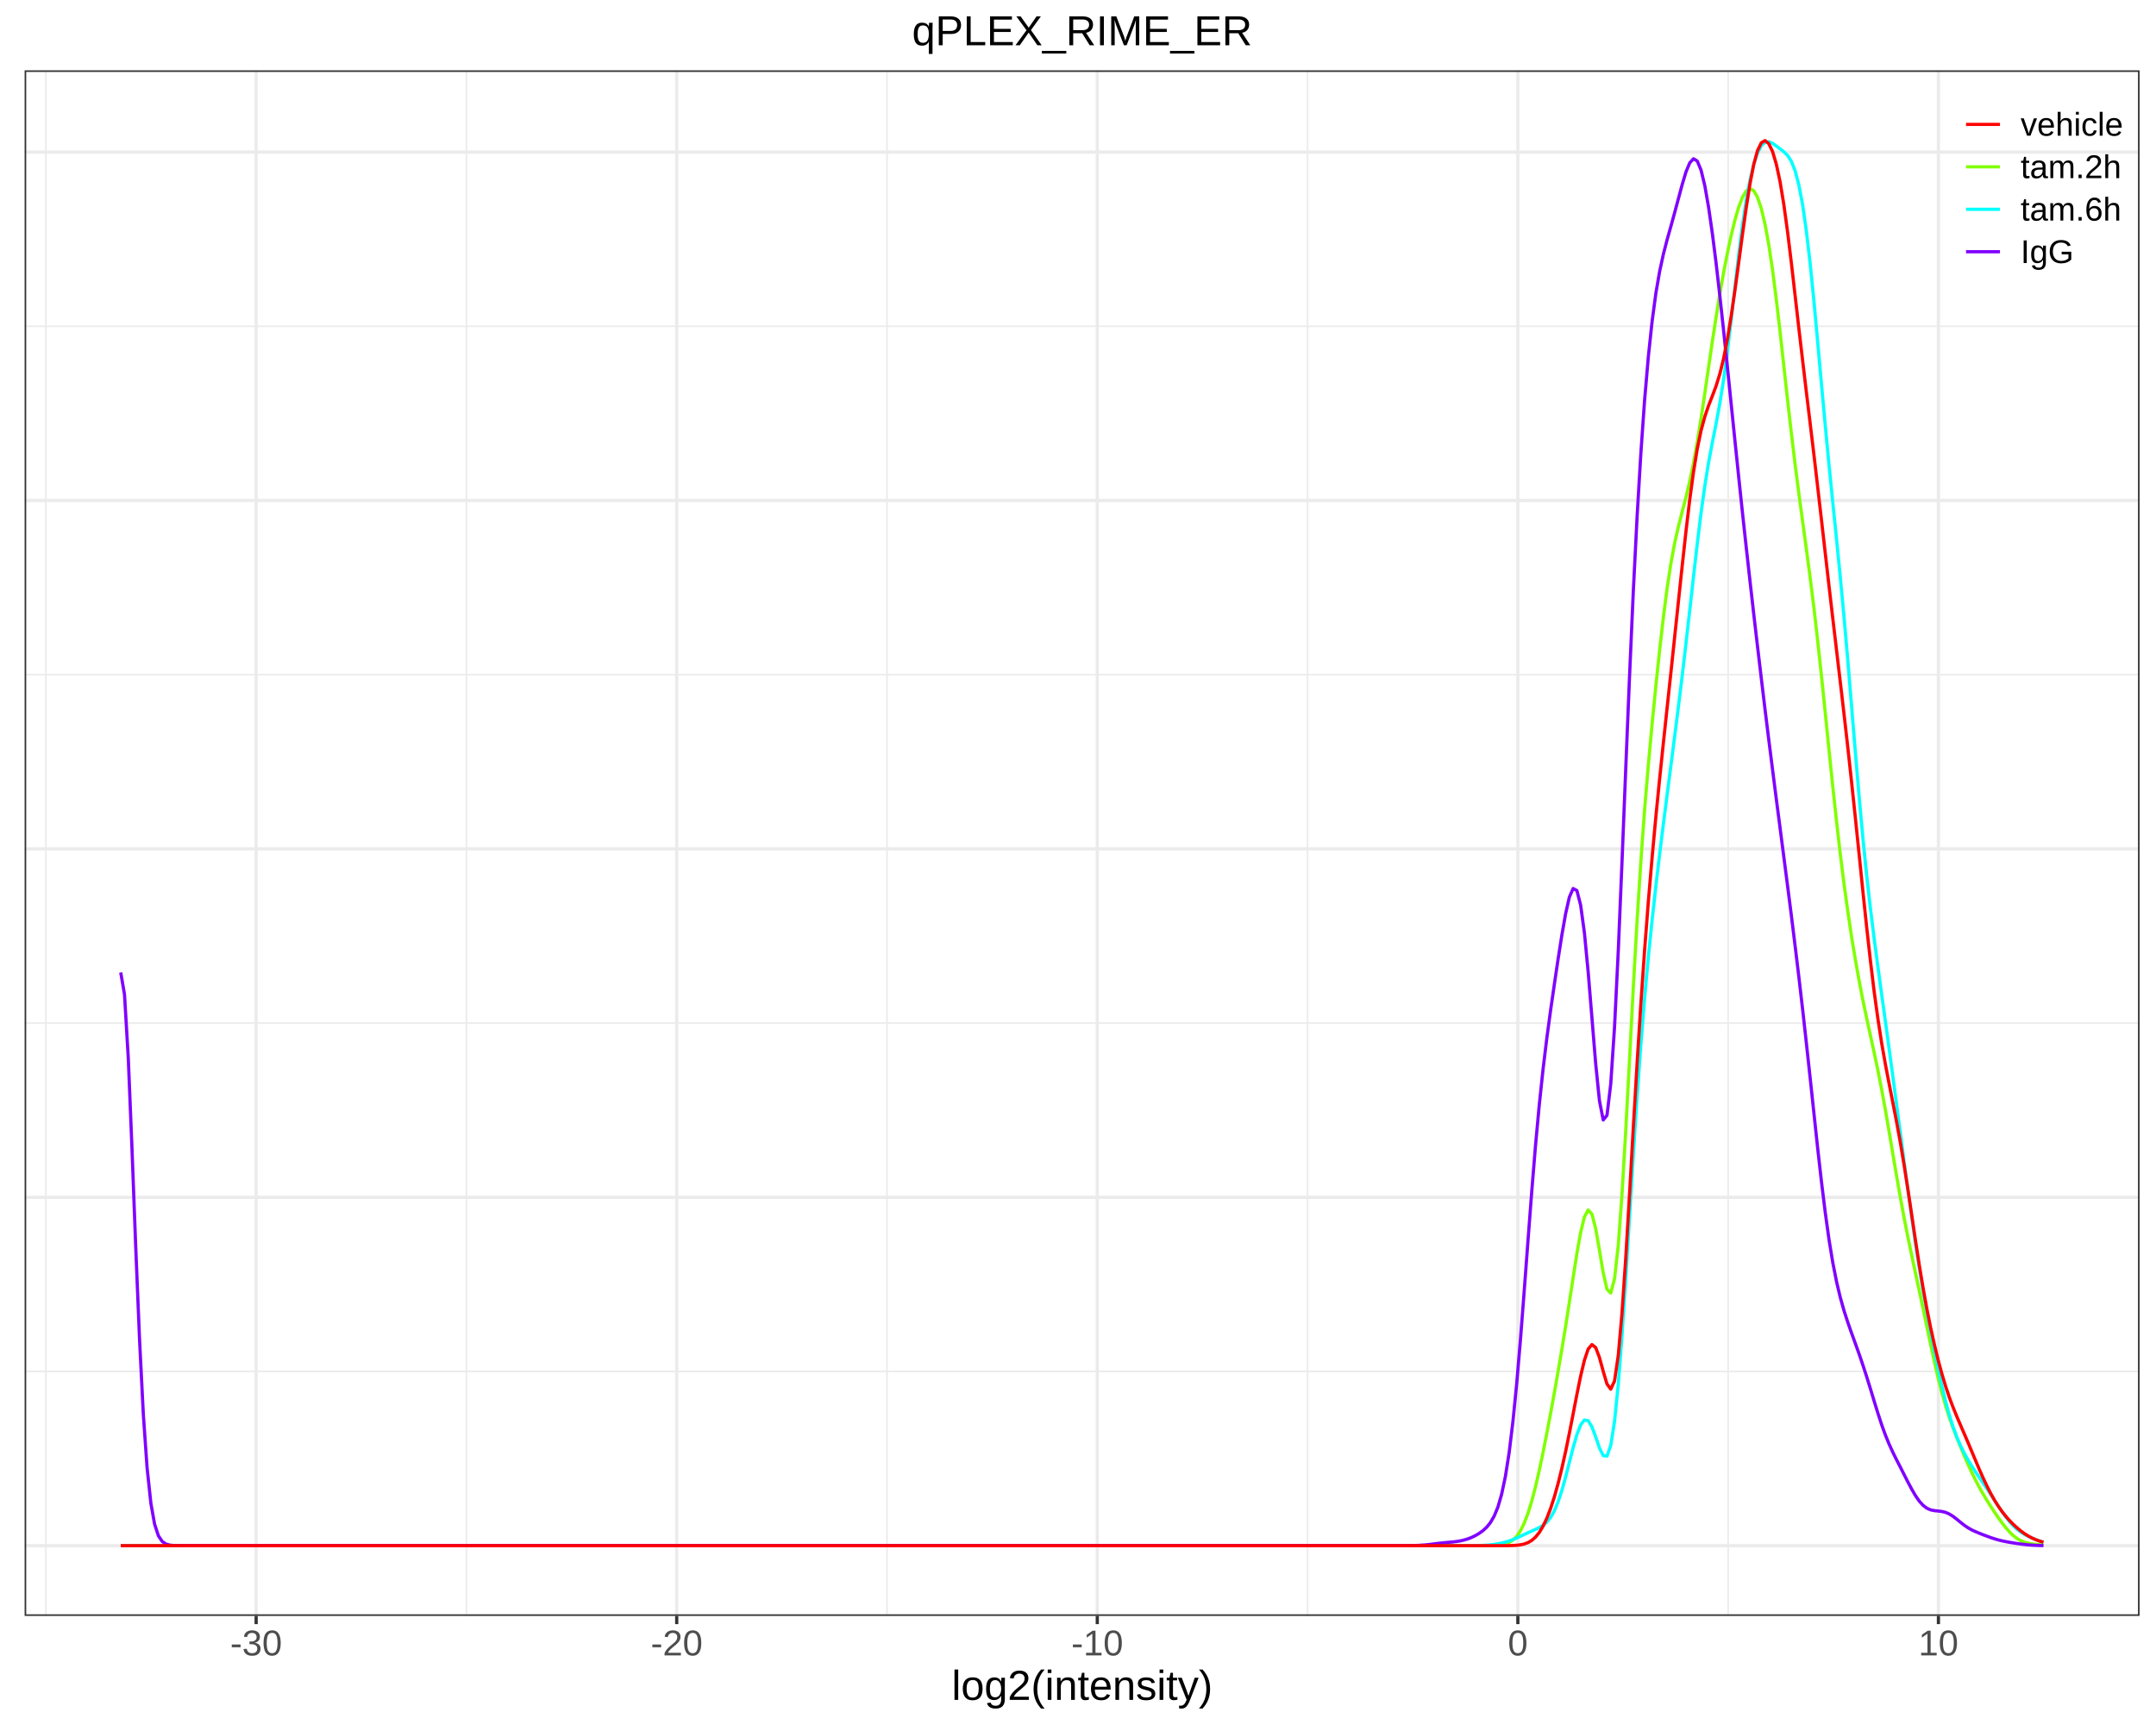
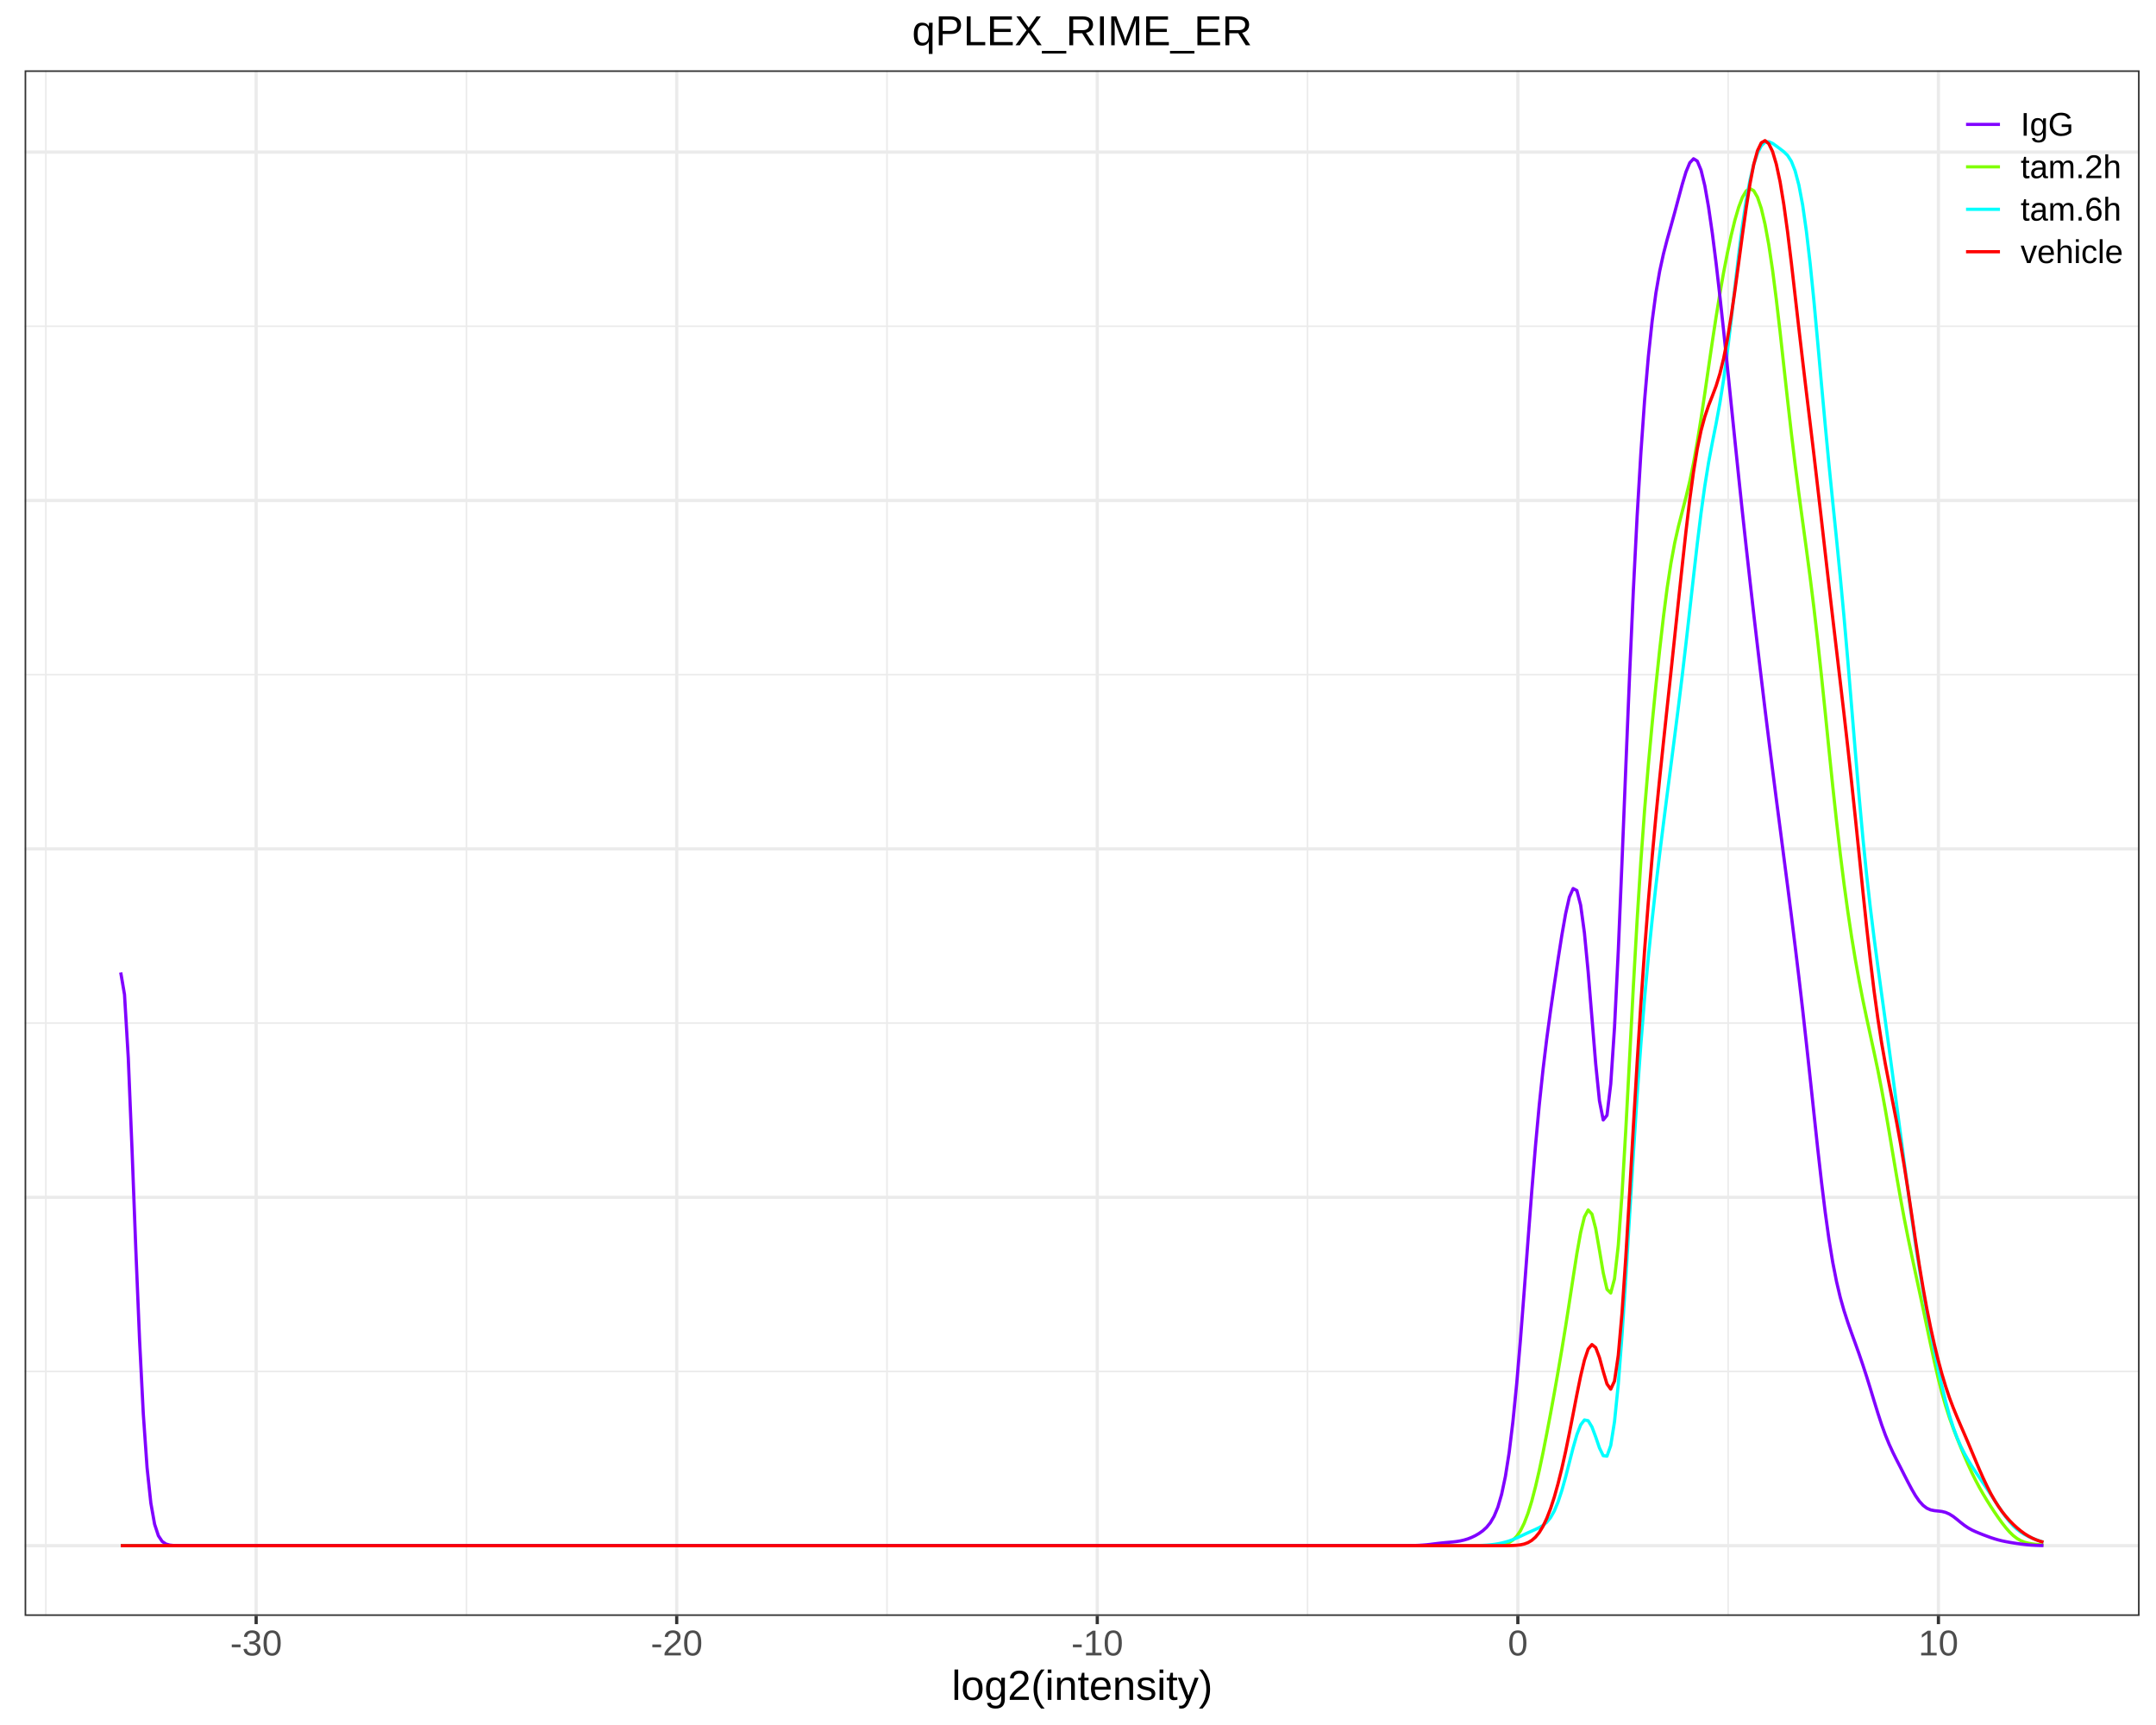
<svg xmlns="http://www.w3.org/2000/svg" viewBox="0 0 720.00 576.00">
  <defs>
    <style type="text/css">
    line, polyline, polygon, path, rect, circle {
      fill: none;
      stroke: #000000;
      stroke-linecap: round;
      stroke-linejoin: round;
      stroke-miterlimit: 10.00;
    }
  </style>
  </defs>
  <rect width="100%" height="100%" style="stroke: none; fill: #FFFFFF;" />
  <rect x="0.00" y="0.00" width="720.00" height="576.00" style="stroke-width: 1.07; stroke: #FFFFFF; fill: #FFFFFF;" />
  <defs>
    <clipPath id="cpOC4yMnw3MTQuNTJ8NTM5LjU4fDIzLjQ5">
      <rect x="8.22" y="23.49" width="706.30" height="516.09" />
    </clipPath>
  </defs>
  <rect x="8.22" y="23.49" width="706.30" height="516.09" style="stroke-width: 1.07; stroke: none; fill: #FFFFFF;" clip-path="url(#cpOC4yMnw3MTQuNTJ8NTM5LjU4fDIzLjQ5)" />
  <polyline points="8.22,457.96 714.52,457.96 " style="stroke-width: 0.53; stroke: #EBEBEB; stroke-linecap: butt;" clip-path="url(#cpOC4yMnw3MTQuNTJ8NTM5LjU4fDIzLjQ5)" />
  <polyline points="8.22,341.62 714.52,341.62 " style="stroke-width: 0.53; stroke: #EBEBEB; stroke-linecap: butt;" clip-path="url(#cpOC4yMnw3MTQuNTJ8NTM5LjU4fDIzLjQ5)" />
  <polyline points="8.22,225.28 714.52,225.28 " style="stroke-width: 0.53; stroke: #EBEBEB; stroke-linecap: butt;" clip-path="url(#cpOC4yMnw3MTQuNTJ8NTM5LjU4fDIzLjQ5)" />
  <polyline points="8.22,108.95 714.52,108.95 " style="stroke-width: 0.53; stroke: #EBEBEB; stroke-linecap: butt;" clip-path="url(#cpOC4yMnw3MTQuNTJ8NTM5LjU4fDIzLjQ5)" />
  <polyline points="15.31,539.58 15.31,23.49 " style="stroke-width: 0.53; stroke: #EBEBEB; stroke-linecap: butt;" clip-path="url(#cpOC4yMnw3MTQuNTJ8NTM5LjU4fDIzLjQ5)" />
  <polyline points="155.76,539.58 155.76,23.49 " style="stroke-width: 0.53; stroke: #EBEBEB; stroke-linecap: butt;" clip-path="url(#cpOC4yMnw3MTQuNTJ8NTM5LjU4fDIzLjQ5)" />
  <polyline points="296.21,539.58 296.21,23.49 " style="stroke-width: 0.53; stroke: #EBEBEB; stroke-linecap: butt;" clip-path="url(#cpOC4yMnw3MTQuNTJ8NTM5LjU4fDIzLjQ5)" />
  <polyline points="436.66,539.58 436.66,23.49 " style="stroke-width: 0.53; stroke: #EBEBEB; stroke-linecap: butt;" clip-path="url(#cpOC4yMnw3MTQuNTJ8NTM5LjU4fDIzLjQ5)" />
  <polyline points="577.11,539.58 577.11,23.49 " style="stroke-width: 0.53; stroke: #EBEBEB; stroke-linecap: butt;" clip-path="url(#cpOC4yMnw3MTQuNTJ8NTM5LjU4fDIzLjQ5)" />
  <polyline points="8.22,516.12 714.52,516.12 " style="stroke-width: 1.07; stroke: #EBEBEB; stroke-linecap: butt;" clip-path="url(#cpOC4yMnw3MTQuNTJ8NTM5LjU4fDIzLjQ5)" />
  <polyline points="8.22,399.79 714.52,399.79 " style="stroke-width: 1.07; stroke: #EBEBEB; stroke-linecap: butt;" clip-path="url(#cpOC4yMnw3MTQuNTJ8NTM5LjU4fDIzLjQ5)" />
  <polyline points="8.22,283.45 714.52,283.45 " style="stroke-width: 1.07; stroke: #EBEBEB; stroke-linecap: butt;" clip-path="url(#cpOC4yMnw3MTQuNTJ8NTM5LjU4fDIzLjQ5)" />
  <polyline points="8.22,167.12 714.52,167.12 " style="stroke-width: 1.07; stroke: #EBEBEB; stroke-linecap: butt;" clip-path="url(#cpOC4yMnw3MTQuNTJ8NTM5LjU4fDIzLjQ5)" />
  <polyline points="8.22,50.78 714.52,50.78 " style="stroke-width: 1.07; stroke: #EBEBEB; stroke-linecap: butt;" clip-path="url(#cpOC4yMnw3MTQuNTJ8NTM5LjU4fDIzLjQ5)" />
  <polyline points="85.54,539.58 85.54,23.49 " style="stroke-width: 1.07; stroke: #EBEBEB; stroke-linecap: butt;" clip-path="url(#cpOC4yMnw3MTQuNTJ8NTM5LjU4fDIzLjQ5)" />
  <polyline points="225.99,539.58 225.99,23.49 " style="stroke-width: 1.07; stroke: #EBEBEB; stroke-linecap: butt;" clip-path="url(#cpOC4yMnw3MTQuNTJ8NTM5LjU4fDIzLjQ5)" />
  <polyline points="366.44,539.58 366.44,23.49 " style="stroke-width: 1.07; stroke: #EBEBEB; stroke-linecap: butt;" clip-path="url(#cpOC4yMnw3MTQuNTJ8NTM5LjU4fDIzLjQ5)" />
  <polyline points="506.89,539.58 506.89,23.49 " style="stroke-width: 1.07; stroke: #EBEBEB; stroke-linecap: butt;" clip-path="url(#cpOC4yMnw3MTQuNTJ8NTM5LjU4fDIzLjQ5)" />
  <polyline points="647.34,539.58 647.34,23.49 " style="stroke-width: 1.07; stroke: #EBEBEB; stroke-linecap: butt;" clip-path="url(#cpOC4yMnw3MTQuNTJ8NTM5LjU4fDIzLjQ5)" />
  <polyline points="40.32,516.12 41.58,516.12 42.84,516.12 44.09,516.12 45.35,516.12 46.61,516.12 47.86,516.12 49.12,516.12 50.38,516.12 51.63,516.12 52.89,516.12 54.15,516.12 55.40,516.12 56.66,516.12 57.92,516.12 59.17,516.12 60.43,516.12 61.68,516.12 62.94,516.12 64.20,516.12 65.45,516.12 66.71,516.12 67.97,516.12 69.22,516.12 70.48,516.12 71.74,516.12 72.99,516.12 74.25,516.12 75.51,516.12 76.76,516.12 78.02,516.12 79.28,516.12 80.53,516.12 81.79,516.12 83.05,516.12 84.30,516.12 85.56,516.12 86.82,516.12 88.07,516.12 89.33,516.12 90.59,516.12 91.84,516.12 93.10,516.12 94.36,516.12 95.61,516.12 96.87,516.12 98.12,516.12 99.38,516.12 100.64,516.12 101.89,516.12 103.15,516.12 104.41,516.12 105.66,516.12 106.92,516.12 108.18,516.12 109.43,516.12 110.69,516.12 111.95,516.12 113.20,516.12 114.46,516.12 115.72,516.12 116.97,516.12 118.23,516.12 119.49,516.12 120.74,516.12 122.00,516.12 123.26,516.12 124.51,516.12 125.77,516.12 127.03,516.12 128.28,516.12 129.54,516.12 130.79,516.12 132.05,516.12 133.31,516.12 134.56,516.12 135.82,516.12 137.08,516.12 138.33,516.12 139.59,516.12 140.85,516.12 142.10,516.12 143.36,516.12 144.62,516.12 145.87,516.12 147.13,516.12 148.39,516.12 149.64,516.12 150.90,516.12 152.16,516.12 153.41,516.12 154.67,516.12 155.93,516.12 157.18,516.12 158.44,516.12 159.70,516.12 160.95,516.12 162.21,516.12 163.46,516.12 164.72,516.12 165.98,516.12 167.23,516.12 168.49,516.12 169.75,516.12 171.00,516.12 172.26,516.12 173.52,516.12 174.77,516.12 176.03,516.12 177.29,516.12 178.54,516.12 179.80,516.12 181.06,516.12 182.31,516.12 183.57,516.12 184.83,516.12 186.08,516.12 187.34,516.12 188.60,516.12 189.85,516.12 191.11,516.12 192.37,516.12 193.62,516.12 194.88,516.12 196.13,516.12 197.39,516.12 198.65,516.12 199.90,516.12 201.16,516.12 202.42,516.12 203.67,516.12 204.93,516.12 206.19,516.12 207.44,516.12 208.70,516.12 209.96,516.12 211.21,516.12 212.47,516.12 213.73,516.12 214.98,516.12 216.24,516.12 217.50,516.12 218.75,516.12 220.01,516.12 221.27,516.12 222.52,516.12 223.78,516.12 225.04,516.12 226.29,516.12 227.55,516.12 228.80,516.12 230.06,516.12 231.32,516.12 232.57,516.12 233.83,516.12 235.09,516.12 236.34,516.12 237.60,516.12 238.86,516.12 240.11,516.12 241.37,516.12 242.63,516.12 243.88,516.12 245.14,516.12 246.40,516.12 247.65,516.12 248.91,516.12 250.17,516.12 251.42,516.12 252.68,516.12 253.94,516.12 255.19,516.12 256.45,516.12 257.71,516.12 258.96,516.12 260.22,516.12 261.47,516.12 262.73,516.12 263.99,516.12 265.24,516.12 266.50,516.12 267.76,516.12 269.01,516.12 270.27,516.12 271.53,516.12 272.78,516.12 274.04,516.12 275.30,516.12 276.55,516.12 277.81,516.12 279.07,516.12 280.32,516.12 281.58,516.12 282.84,516.12 284.09,516.12 285.35,516.12 286.61,516.12 287.86,516.12 289.12,516.12 290.38,516.12 291.63,516.12 292.89,516.12 294.14,516.12 295.40,516.12 296.66,516.12 297.91,516.12 299.17,516.12 300.43,516.12 301.68,516.12 302.94,516.12 304.20,516.12 305.45,516.12 306.71,516.12 307.97,516.12 309.22,516.12 310.48,516.12 311.74,516.12 312.99,516.12 314.25,516.12 315.51,516.12 316.76,516.12 318.02,516.12 319.28,516.12 320.53,516.12 321.79,516.12 323.05,516.12 324.30,516.12 325.56,516.12 326.82,516.12 328.07,516.12 329.33,516.12 330.58,516.12 331.84,516.12 333.10,516.12 334.35,516.12 335.61,516.12 336.87,516.12 338.12,516.12 339.38,516.12 340.64,516.12 341.89,516.12 343.15,516.12 344.41,516.12 345.66,516.12 346.92,516.12 348.18,516.12 349.43,516.12 350.69,516.12 351.95,516.12 353.20,516.12 354.46,516.12 355.72,516.12 356.97,516.12 358.23,516.12 359.49,516.12 360.74,516.12 362.00,516.12 363.25,516.12 364.51,516.12 365.77,516.12 367.02,516.12 368.28,516.12 369.54,516.12 370.79,516.12 372.05,516.12 373.31,516.12 374.56,516.12 375.82,516.12 377.08,516.12 378.33,516.12 379.59,516.12 380.85,516.12 382.10,516.12 383.36,516.12 384.62,516.12 385.87,516.12 387.13,516.12 388.39,516.12 389.64,516.12 390.90,516.12 392.16,516.12 393.41,516.12 394.67,516.12 395.92,516.12 397.18,516.12 398.44,516.12 399.69,516.12 400.95,516.12 402.21,516.12 403.46,516.12 404.72,516.12 405.98,516.12 407.23,516.12 408.49,516.12 409.75,516.12 411.00,516.12 412.26,516.12 413.52,516.12 414.77,516.12 416.03,516.12 417.29,516.12 418.54,516.12 419.80,516.12 421.06,516.12 422.31,516.12 423.57,516.12 424.83,516.12 426.08,516.12 427.34,516.12 428.59,516.12 429.85,516.12 431.11,516.12 432.36,516.12 433.62,516.12 434.88,516.12 436.13,516.12 437.39,516.12 438.65,516.12 439.90,516.12 441.16,516.12 442.42,516.12 443.67,516.12 444.93,516.12 446.19,516.12 447.44,516.12 448.70,516.12 449.96,516.12 451.21,516.12 452.47,516.12 453.73,516.12 454.98,516.12 456.24,516.12 457.50,516.12 458.75,516.12 460.01,516.12 461.26,516.12 462.52,516.12 463.78,516.12 465.03,516.12 466.29,516.12 467.55,516.12 468.80,516.12 470.06,516.12 471.32,516.12 472.57,516.12 473.83,516.12 475.09,516.12 476.34,516.12 477.60,516.12 478.86,516.12 480.11,516.12 481.37,516.12 482.63,516.12 483.88,516.12 485.14,516.12 486.40,516.12 487.65,516.12 488.91,516.12 490.17,516.12 491.42,516.12 492.68,516.12 493.93,516.12 495.19,516.12 496.45,516.11 497.70,516.10 498.96,516.06 500.22,515.98 501.47,515.83 502.73,515.54 503.99,515.05 505.24,514.24 506.50,512.99 507.76,511.15 509.01,508.61 510.27,505.32 511.53,501.25 512.78,496.44 514.04,491.00 515.30,485.03 516.55,478.66 517.81,472.00 519.07,465.11 520.32,457.99 521.58,450.61 522.84,442.90 524.09,434.85 525.35,426.62 526.60,418.60 527.86,411.53 529.12,406.34 530.37,404.03 531.63,405.40 532.89,410.27 534.14,417.45 535.40,425.00 536.66,430.53 537.91,431.75 539.17,427.03 540.43,415.81 541.68,398.67 542.94,377.19 544.20,353.48 545.45,329.67 546.71,307.41 547.97,287.61 549.22,270.37 550.48,255.26 551.74,241.61 552.99,228.92 554.25,216.98 555.51,205.97 556.76,196.25 558.02,188.03 559.27,181.28 560.53,175.71 561.79,170.81 563.04,165.98 564.30,160.69 565.56,154.60 566.81,147.58 568.07,139.73 569.33,131.31 570.58,122.64 571.84,114.04 573.10,105.79 574.35,98.07 575.61,90.96 576.87,84.48 578.12,78.64 579.38,73.48 580.64,69.17 581.89,65.86 583.15,63.74 584.41,62.98 585.66,63.67 586.92,65.86 588.18,69.58 589.43,74.87 590.69,81.74 591.95,90.17 593.20,99.97 594.46,110.81 595.71,122.20 596.97,133.63 598.23,144.68 599.48,155.09 600.74,164.86 602.00,174.18 603.25,183.38 604.51,192.90 605.77,203.05 607.02,213.99 608.28,225.69 609.54,237.91 610.79,250.33 612.05,262.54 613.31,274.22 614.56,285.13 615.82,295.18 617.08,304.36 618.33,312.74 619.59,320.40 620.85,327.42 622.10,333.89 623.36,339.92 624.62,345.70 625.87,351.45 627.13,357.41 628.38,363.81 629.64,370.71 630.90,378.00 632.15,385.49 633.41,392.93 634.67,400.09 635.92,406.86 637.18,413.23 638.44,419.28 639.69,425.16 640.95,431.01 642.21,436.92 643.46,442.90 644.72,448.87 645.98,454.66 647.23,460.09 648.49,465.04 649.75,469.43 651.00,473.34 652.26,476.85 653.52,480.12 654.77,483.24 656.03,486.25 657.29,489.12 658.54,491.84 659.80,494.38 661.05,496.74 662.31,498.95 663.57,501.04 664.82,503.03 666.08,504.94 667.34,506.78 668.59,508.52 669.85,510.13 671.11,511.57 672.36,512.78 673.62,513.74 674.88,514.46 676.13,514.96 677.39,515.29 678.65,515.52 679.90,515.68 681.16,515.80 682.42,515.90 " style="stroke-width: 1.07; stroke: #80FF00; stroke-linecap: butt;" clip-path="url(#cpOC4yMnw3MTQuNTJ8NTM5LjU4fDIzLjQ5)" />
  <polyline points="40.32,516.12 41.58,516.12 42.84,516.12 44.09,516.12 45.35,516.12 46.61,516.12 47.86,516.12 49.12,516.12 50.38,516.12 51.63,516.12 52.89,516.12 54.15,516.12 55.40,516.12 56.66,516.12 57.92,516.12 59.17,516.12 60.43,516.12 61.68,516.12 62.94,516.12 64.20,516.12 65.45,516.12 66.71,516.12 67.97,516.12 69.22,516.12 70.48,516.12 71.74,516.12 72.99,516.12 74.25,516.12 75.51,516.12 76.76,516.12 78.02,516.12 79.28,516.12 80.53,516.12 81.79,516.12 83.05,516.12 84.30,516.12 85.56,516.12 86.82,516.12 88.07,516.12 89.33,516.12 90.59,516.12 91.84,516.12 93.10,516.12 94.36,516.12 95.61,516.12 96.87,516.12 98.12,516.12 99.38,516.12 100.64,516.12 101.89,516.12 103.15,516.12 104.41,516.12 105.66,516.12 106.92,516.12 108.18,516.12 109.43,516.12 110.69,516.12 111.95,516.12 113.20,516.12 114.46,516.12 115.72,516.12 116.97,516.12 118.23,516.12 119.49,516.12 120.74,516.12 122.00,516.12 123.26,516.12 124.51,516.12 125.77,516.12 127.03,516.12 128.28,516.12 129.54,516.12 130.79,516.12 132.05,516.12 133.31,516.12 134.56,516.12 135.82,516.12 137.08,516.12 138.33,516.12 139.59,516.12 140.85,516.12 142.10,516.12 143.36,516.12 144.62,516.12 145.87,516.12 147.13,516.12 148.39,516.12 149.64,516.12 150.90,516.12 152.16,516.12 153.41,516.12 154.67,516.12 155.93,516.12 157.18,516.12 158.44,516.12 159.70,516.12 160.95,516.12 162.21,516.12 163.46,516.12 164.72,516.12 165.98,516.12 167.23,516.12 168.49,516.12 169.75,516.12 171.00,516.12 172.26,516.12 173.52,516.12 174.77,516.12 176.03,516.12 177.29,516.12 178.54,516.12 179.80,516.12 181.06,516.12 182.31,516.12 183.57,516.12 184.83,516.12 186.08,516.12 187.34,516.12 188.60,516.12 189.85,516.12 191.11,516.12 192.37,516.12 193.62,516.12 194.88,516.12 196.13,516.12 197.39,516.12 198.65,516.12 199.90,516.12 201.16,516.12 202.42,516.12 203.67,516.12 204.93,516.12 206.19,516.12 207.44,516.12 208.70,516.12 209.96,516.12 211.21,516.12 212.47,516.12 213.73,516.12 214.98,516.12 216.24,516.12 217.50,516.12 218.75,516.12 220.01,516.12 221.27,516.12 222.52,516.12 223.78,516.12 225.04,516.12 226.29,516.12 227.55,516.12 228.80,516.12 230.06,516.12 231.32,516.12 232.57,516.12 233.83,516.12 235.09,516.12 236.34,516.12 237.60,516.12 238.86,516.12 240.11,516.12 241.37,516.12 242.63,516.12 243.88,516.12 245.14,516.12 246.40,516.12 247.65,516.12 248.91,516.12 250.17,516.12 251.42,516.12 252.68,516.12 253.94,516.12 255.19,516.12 256.45,516.12 257.71,516.12 258.96,516.12 260.22,516.12 261.47,516.12 262.73,516.12 263.99,516.12 265.24,516.12 266.50,516.12 267.76,516.12 269.01,516.12 270.27,516.12 271.53,516.12 272.78,516.12 274.04,516.12 275.30,516.12 276.55,516.12 277.81,516.12 279.07,516.12 280.32,516.12 281.58,516.12 282.84,516.12 284.09,516.12 285.35,516.12 286.61,516.12 287.86,516.12 289.12,516.12 290.38,516.12 291.63,516.12 292.89,516.12 294.14,516.12 295.40,516.12 296.66,516.12 297.91,516.12 299.17,516.12 300.43,516.12 301.68,516.12 302.94,516.12 304.20,516.12 305.45,516.12 306.71,516.12 307.97,516.12 309.22,516.12 310.48,516.12 311.74,516.12 312.99,516.12 314.25,516.12 315.51,516.12 316.76,516.12 318.02,516.12 319.28,516.12 320.53,516.12 321.79,516.12 323.05,516.12 324.30,516.12 325.56,516.12 326.82,516.12 328.07,516.12 329.33,516.12 330.58,516.12 331.84,516.12 333.10,516.12 334.35,516.12 335.61,516.12 336.87,516.12 338.12,516.12 339.38,516.12 340.64,516.12 341.89,516.12 343.15,516.12 344.41,516.12 345.66,516.12 346.92,516.12 348.18,516.12 349.43,516.12 350.69,516.12 351.95,516.12 353.20,516.12 354.46,516.12 355.72,516.12 356.97,516.12 358.23,516.12 359.49,516.12 360.74,516.12 362.00,516.12 363.25,516.12 364.51,516.12 365.77,516.12 367.02,516.12 368.28,516.12 369.54,516.12 370.79,516.12 372.05,516.12 373.31,516.12 374.56,516.12 375.82,516.12 377.08,516.12 378.33,516.12 379.59,516.12 380.85,516.12 382.10,516.12 383.36,516.12 384.62,516.12 385.87,516.12 387.13,516.12 388.39,516.12 389.64,516.12 390.90,516.12 392.16,516.12 393.41,516.12 394.67,516.12 395.92,516.12 397.18,516.12 398.44,516.12 399.69,516.12 400.95,516.12 402.21,516.12 403.46,516.12 404.72,516.12 405.98,516.12 407.23,516.12 408.49,516.12 409.75,516.12 411.00,516.12 412.26,516.12 413.52,516.12 414.77,516.12 416.03,516.12 417.29,516.12 418.54,516.12 419.80,516.12 421.06,516.12 422.31,516.12 423.57,516.12 424.83,516.12 426.08,516.12 427.34,516.12 428.59,516.12 429.85,516.12 431.11,516.12 432.36,516.12 433.62,516.12 434.88,516.12 436.13,516.12 437.39,516.12 438.65,516.12 439.90,516.12 441.16,516.12 442.42,516.12 443.67,516.12 444.93,516.12 446.19,516.12 447.44,516.12 448.70,516.12 449.96,516.12 451.21,516.12 452.47,516.12 453.73,516.12 454.98,516.12 456.24,516.12 457.50,516.12 458.75,516.12 460.01,516.12 461.26,516.12 462.52,516.12 463.78,516.12 465.03,516.12 466.29,516.12 467.55,516.12 468.80,516.12 470.06,516.12 471.32,516.12 472.57,516.12 473.83,516.12 475.09,516.12 476.34,516.12 477.60,516.12 478.86,516.12 480.11,516.12 481.37,516.12 482.63,516.12 483.88,516.12 485.14,516.12 486.40,516.12 487.65,516.12 488.91,516.12 490.17,516.12 491.42,516.11 492.68,516.10 493.93,516.07 495.19,516.02 496.45,515.95 497.70,515.84 498.96,515.69 500.22,515.49 501.47,515.24 502.73,514.92 503.99,514.54 505.24,514.08 506.50,513.55 507.76,512.98 509.01,512.39 510.27,511.80 511.53,511.24 512.78,510.68 514.04,510.08 515.30,509.33 516.55,508.27 517.81,506.74 519.07,504.53 520.32,501.51 521.58,497.70 522.84,493.21 524.09,488.32 525.35,483.43 526.60,479.07 527.86,475.80 529.12,474.14 530.37,474.39 531.63,476.46 532.89,479.82 534.14,483.47 535.40,486.07 536.66,486.21 537.91,482.66 539.17,474.70 540.43,462.22 541.68,445.82 542.94,426.62 544.20,406.03 545.45,385.51 546.71,366.22 547.97,348.75 549.22,333.24 550.48,319.48 551.74,307.12 552.99,295.78 554.25,285.16 555.51,275.02 556.76,265.19 558.02,255.49 559.27,245.76 560.53,235.83 561.79,225.54 563.04,214.82 564.30,203.72 565.56,192.49 566.81,181.51 568.07,171.28 569.33,162.22 570.58,154.46 571.84,147.78 573.10,141.44 574.35,134.63 575.61,126.70 576.87,117.38 578.12,106.90 579.38,95.88 580.64,85.10 581.89,75.29 583.15,66.92 584.41,60.15 585.66,54.92 586.92,51.13 588.18,48.68 589.43,47.48 590.69,47.32 591.95,47.87 593.20,48.76 594.46,49.70 595.71,50.67 596.97,51.90 598.23,53.87 599.48,57.04 600.74,61.80 602.00,68.47 603.25,77.24 604.51,88.05 605.77,100.58 607.02,114.21 608.28,128.24 609.54,142.00 610.79,155.13 612.05,167.66 613.31,179.97 614.56,192.64 615.82,206.12 617.08,220.57 618.33,235.75 619.59,251.07 620.85,265.89 622.10,279.67 623.36,292.12 624.62,303.23 625.87,313.34 627.13,322.82 628.38,332.00 629.64,341.13 630.90,350.34 632.15,359.68 633.41,369.14 634.67,378.66 635.92,388.17 637.18,397.56 638.44,406.66 639.69,415.34 640.95,423.47 642.21,431.04 643.46,438.10 644.72,444.75 645.98,451.07 647.23,457.09 648.49,462.75 649.75,467.95 651.00,472.56 652.26,476.56 653.52,479.96 654.77,482.85 656.03,485.35 657.29,487.58 658.54,489.63 659.80,491.56 661.05,493.43 662.31,495.28 663.57,497.14 664.82,499.05 666.08,500.99 667.34,502.92 668.59,504.79 669.85,506.54 671.11,508.13 672.36,509.50 673.62,510.66 674.88,511.60 676.13,512.38 677.39,513.03 678.65,513.60 679.90,514.11 681.16,514.56 682.42,514.97 " style="stroke-width: 1.07; stroke: #00FFFF; stroke-linecap: butt;" clip-path="url(#cpOC4yMnw3MTQuNTJ8NTM5LjU4fDIzLjQ5)" />
  <polyline points="40.32,324.71 41.58,332.10 42.84,353.31 44.09,383.84 45.35,416.99 46.61,447.48 47.86,472.19 49.12,490.13 50.38,501.92 51.63,508.95 52.89,512.79 54.15,514.69 55.40,515.56 56.66,515.92 57.92,516.06 59.17,516.10 60.43,516.12 61.68,516.12 62.94,516.12 64.20,516.12 65.45,516.12 66.71,516.12 67.97,516.12 69.22,516.12 70.48,516.12 71.74,516.12 72.99,516.12 74.25,516.12 75.51,516.12 76.76,516.12 78.02,516.12 79.28,516.12 80.53,516.12 81.79,516.12 83.05,516.12 84.30,516.12 85.56,516.12 86.82,516.12 88.07,516.12 89.33,516.12 90.59,516.12 91.84,516.12 93.10,516.12 94.36,516.12 95.61,516.12 96.87,516.12 98.12,516.12 99.38,516.12 100.64,516.12 101.89,516.12 103.15,516.12 104.41,516.12 105.66,516.12 106.92,516.12 108.18,516.12 109.43,516.12 110.69,516.12 111.95,516.12 113.20,516.12 114.46,516.12 115.72,516.12 116.97,516.12 118.23,516.12 119.49,516.12 120.74,516.12 122.00,516.12 123.26,516.12 124.51,516.12 125.77,516.12 127.03,516.12 128.28,516.12 129.54,516.12 130.79,516.12 132.05,516.12 133.31,516.12 134.56,516.12 135.82,516.12 137.08,516.12 138.33,516.12 139.59,516.12 140.85,516.12 142.10,516.12 143.36,516.12 144.62,516.12 145.87,516.12 147.13,516.12 148.39,516.12 149.64,516.12 150.90,516.12 152.16,516.12 153.41,516.12 154.67,516.12 155.93,516.12 157.18,516.12 158.44,516.12 159.70,516.12 160.95,516.12 162.21,516.12 163.46,516.12 164.72,516.12 165.98,516.12 167.23,516.12 168.49,516.12 169.75,516.12 171.00,516.12 172.26,516.12 173.52,516.12 174.77,516.12 176.03,516.12 177.29,516.12 178.54,516.12 179.80,516.12 181.06,516.12 182.31,516.12 183.57,516.12 184.83,516.12 186.08,516.12 187.34,516.12 188.60,516.12 189.85,516.12 191.11,516.12 192.37,516.12 193.62,516.12 194.88,516.12 196.13,516.12 197.39,516.12 198.65,516.12 199.90,516.12 201.16,516.12 202.42,516.12 203.67,516.12 204.93,516.12 206.19,516.12 207.44,516.12 208.70,516.12 209.96,516.12 211.21,516.12 212.47,516.12 213.73,516.12 214.98,516.12 216.24,516.12 217.50,516.12 218.75,516.12 220.01,516.12 221.27,516.12 222.52,516.12 223.78,516.12 225.04,516.12 226.29,516.12 227.55,516.12 228.80,516.12 230.06,516.12 231.32,516.12 232.57,516.12 233.83,516.12 235.09,516.12 236.34,516.12 237.60,516.12 238.86,516.12 240.11,516.12 241.37,516.12 242.63,516.12 243.88,516.12 245.14,516.12 246.40,516.12 247.65,516.12 248.91,516.12 250.17,516.12 251.42,516.12 252.68,516.12 253.94,516.12 255.19,516.12 256.45,516.12 257.71,516.12 258.96,516.12 260.22,516.12 261.47,516.12 262.73,516.12 263.99,516.12 265.24,516.12 266.50,516.12 267.76,516.12 269.01,516.12 270.27,516.12 271.53,516.12 272.78,516.12 274.04,516.12 275.30,516.12 276.55,516.12 277.81,516.12 279.07,516.12 280.32,516.12 281.58,516.12 282.84,516.12 284.09,516.12 285.35,516.12 286.61,516.12 287.86,516.12 289.12,516.12 290.38,516.12 291.63,516.12 292.89,516.12 294.14,516.12 295.40,516.12 296.66,516.12 297.91,516.12 299.17,516.12 300.43,516.12 301.68,516.12 302.94,516.12 304.20,516.12 305.45,516.12 306.71,516.12 307.97,516.12 309.22,516.12 310.48,516.12 311.74,516.12 312.99,516.12 314.25,516.12 315.51,516.12 316.76,516.12 318.02,516.12 319.28,516.12 320.53,516.12 321.79,516.12 323.05,516.12 324.30,516.12 325.56,516.12 326.82,516.12 328.07,516.12 329.33,516.12 330.58,516.12 331.84,516.12 333.10,516.12 334.35,516.12 335.61,516.12 336.87,516.12 338.12,516.12 339.38,516.12 340.64,516.12 341.89,516.12 343.15,516.12 344.41,516.12 345.66,516.12 346.92,516.12 348.18,516.12 349.43,516.12 350.69,516.12 351.95,516.12 353.20,516.12 354.46,516.12 355.72,516.12 356.97,516.12 358.23,516.12 359.49,516.12 360.74,516.12 362.00,516.12 363.25,516.12 364.51,516.12 365.77,516.12 367.02,516.12 368.28,516.12 369.54,516.12 370.79,516.12 372.05,516.12 373.31,516.12 374.56,516.12 375.82,516.12 377.08,516.12 378.33,516.12 379.59,516.12 380.85,516.12 382.10,516.12 383.36,516.12 384.62,516.12 385.87,516.12 387.13,516.12 388.39,516.12 389.64,516.12 390.90,516.12 392.16,516.12 393.41,516.12 394.67,516.12 395.92,516.12 397.18,516.12 398.44,516.12 399.69,516.12 400.95,516.12 402.21,516.12 403.46,516.12 404.72,516.12 405.98,516.12 407.23,516.12 408.49,516.12 409.75,516.12 411.00,516.12 412.26,516.12 413.52,516.12 414.77,516.12 416.03,516.12 417.29,516.12 418.54,516.12 419.80,516.12 421.06,516.12 422.31,516.12 423.57,516.12 424.83,516.12 426.08,516.12 427.34,516.12 428.59,516.12 429.85,516.12 431.11,516.12 432.36,516.12 433.62,516.12 434.88,516.12 436.13,516.12 437.39,516.12 438.65,516.12 439.90,516.12 441.16,516.12 442.42,516.12 443.67,516.12 444.93,516.12 446.19,516.12 447.44,516.12 448.70,516.12 449.96,516.12 451.21,516.12 452.47,516.12 453.73,516.12 454.98,516.12 456.24,516.12 457.50,516.12 458.75,516.12 460.01,516.12 461.26,516.12 462.52,516.12 463.78,516.12 465.03,516.12 466.29,516.12 467.55,516.12 468.80,516.12 470.06,516.11 471.32,516.09 472.57,516.06 473.83,516.01 475.09,515.93 476.34,515.83 477.60,515.69 478.86,515.53 480.11,515.37 481.37,515.23 482.63,515.10 483.88,514.99 485.14,514.88 486.40,514.73 487.65,514.53 488.91,514.24 490.17,513.86 491.42,513.37 492.68,512.77 493.93,512.04 495.19,511.14 496.45,509.99 497.70,508.45 498.96,506.30 500.22,503.26 501.47,498.96 502.73,493.00 503.99,485.00 505.24,474.69 506.50,462.05 507.76,447.34 509.01,431.12 510.27,414.31 511.53,397.87 512.78,382.60 514.04,368.97 515.30,357.10 516.55,346.75 517.81,337.45 519.07,328.73 520.32,320.31 521.58,312.28 522.84,305.10 524.09,299.58 525.35,296.69 526.60,297.36 527.86,302.25 529.12,311.49 530.37,324.52 531.63,339.87 532.89,355.27 534.14,367.57 535.40,373.98 536.66,372.41 537.91,361.95 539.17,343.07 540.43,317.45 541.68,287.59 542.94,256.17 544.20,225.55 545.45,197.39 546.71,172.56 547.97,151.34 549.22,133.57 550.48,118.97 551.74,107.18 552.99,97.85 554.25,90.56 555.51,84.79 556.76,79.95 558.02,75.48 559.27,70.95 560.53,66.24 561.79,61.56 563.04,57.40 564.30,54.36 565.56,53.01 566.81,53.78 568.07,56.81 569.33,62.03 570.58,69.18 571.84,77.93 573.10,87.92 574.35,98.86 575.61,110.48 576.87,122.53 578.12,134.81 579.38,147.10 580.64,159.25 581.89,171.13 583.15,182.70 584.41,193.97 585.66,205.00 586.92,215.81 588.18,226.42 589.43,236.84 590.69,247.04 591.95,257.02 593.20,266.81 594.46,276.49 595.71,286.14 596.97,295.85 598.23,305.73 599.48,315.85 600.74,326.31 602.00,337.15 603.25,348.40 604.51,360.00 605.77,371.79 607.02,383.46 608.28,394.59 609.54,404.82 610.79,413.85 612.05,421.53 613.31,427.93 614.56,433.22 615.82,437.67 617.08,441.56 618.33,445.13 619.59,448.60 620.85,452.11 622.10,455.78 623.36,459.65 624.62,463.70 625.87,467.83 627.13,471.90 628.38,475.73 629.64,479.21 630.90,482.28 632.15,485.01 633.41,487.54 634.67,489.99 635.92,492.46 637.18,494.92 638.44,497.29 639.69,499.44 640.95,501.26 642.21,502.65 643.46,503.60 644.72,504.16 645.98,504.42 647.23,504.55 648.49,504.70 649.75,505.01 651.00,505.56 652.26,506.35 653.52,507.33 654.77,508.36 656.03,509.34 657.29,510.19 658.54,510.89 659.80,511.47 661.05,511.99 662.31,512.49 663.57,512.96 664.82,513.42 666.08,513.83 667.34,514.20 668.59,514.51 669.85,514.77 671.11,515.00 672.36,515.21 673.62,515.40 674.88,515.57 676.13,515.72 677.39,515.85 678.65,515.95 679.90,516.02 681.16,516.06 682.42,516.09 " style="stroke-width: 1.07; stroke: #8000FF; stroke-linecap: butt;" clip-path="url(#cpOC4yMnw3MTQuNTJ8NTM5LjU4fDIzLjQ5)" />
  <polyline points="40.32,516.12 41.58,516.12 42.84,516.12 44.09,516.12 45.35,516.12 46.61,516.12 47.86,516.12 49.12,516.12 50.38,516.12 51.63,516.12 52.89,516.12 54.15,516.12 55.40,516.12 56.66,516.12 57.92,516.12 59.17,516.12 60.43,516.12 61.68,516.12 62.94,516.12 64.20,516.12 65.45,516.12 66.71,516.12 67.97,516.12 69.22,516.12 70.48,516.12 71.74,516.12 72.99,516.12 74.25,516.12 75.51,516.12 76.76,516.12 78.02,516.12 79.28,516.12 80.53,516.12 81.79,516.12 83.05,516.12 84.30,516.12 85.56,516.12 86.82,516.12 88.07,516.12 89.33,516.12 90.59,516.12 91.84,516.12 93.10,516.12 94.36,516.12 95.61,516.12 96.87,516.12 98.12,516.12 99.38,516.12 100.64,516.12 101.89,516.12 103.15,516.12 104.41,516.12 105.66,516.12 106.92,516.12 108.18,516.12 109.43,516.12 110.69,516.12 111.95,516.12 113.20,516.12 114.46,516.12 115.72,516.12 116.97,516.12 118.23,516.12 119.49,516.12 120.74,516.12 122.00,516.12 123.26,516.12 124.51,516.12 125.77,516.12 127.03,516.12 128.28,516.12 129.54,516.12 130.79,516.12 132.05,516.12 133.31,516.12 134.56,516.12 135.82,516.12 137.08,516.12 138.33,516.12 139.59,516.12 140.85,516.12 142.10,516.12 143.36,516.12 144.62,516.12 145.87,516.12 147.13,516.12 148.39,516.12 149.64,516.12 150.90,516.12 152.16,516.12 153.41,516.12 154.67,516.12 155.93,516.12 157.18,516.12 158.44,516.12 159.70,516.12 160.95,516.12 162.21,516.12 163.46,516.12 164.72,516.12 165.98,516.12 167.23,516.12 168.49,516.12 169.75,516.12 171.00,516.12 172.26,516.12 173.52,516.12 174.77,516.12 176.03,516.12 177.29,516.12 178.54,516.12 179.80,516.12 181.06,516.12 182.31,516.12 183.57,516.12 184.83,516.12 186.08,516.12 187.34,516.12 188.60,516.12 189.85,516.12 191.11,516.12 192.37,516.12 193.62,516.12 194.88,516.12 196.13,516.12 197.39,516.12 198.65,516.12 199.90,516.12 201.16,516.12 202.42,516.12 203.67,516.12 204.93,516.12 206.19,516.12 207.44,516.12 208.70,516.12 209.96,516.12 211.21,516.12 212.47,516.12 213.73,516.12 214.98,516.12 216.24,516.12 217.50,516.12 218.75,516.12 220.01,516.12 221.27,516.12 222.52,516.12 223.78,516.12 225.04,516.12 226.29,516.12 227.55,516.12 228.80,516.12 230.06,516.12 231.32,516.12 232.57,516.12 233.83,516.12 235.09,516.12 236.34,516.12 237.60,516.12 238.86,516.12 240.11,516.12 241.37,516.12 242.63,516.12 243.88,516.12 245.14,516.12 246.40,516.12 247.65,516.12 248.91,516.12 250.17,516.12 251.42,516.12 252.68,516.12 253.94,516.12 255.19,516.12 256.45,516.12 257.71,516.12 258.96,516.12 260.22,516.12 261.47,516.12 262.73,516.12 263.99,516.12 265.24,516.12 266.50,516.12 267.76,516.12 269.01,516.12 270.27,516.12 271.53,516.12 272.78,516.12 274.04,516.12 275.30,516.12 276.55,516.12 277.81,516.12 279.07,516.12 280.32,516.12 281.58,516.12 282.84,516.12 284.09,516.12 285.35,516.12 286.61,516.12 287.86,516.12 289.12,516.12 290.38,516.12 291.63,516.12 292.89,516.12 294.14,516.12 295.40,516.12 296.66,516.12 297.91,516.12 299.17,516.12 300.43,516.12 301.68,516.12 302.94,516.12 304.20,516.12 305.45,516.12 306.71,516.12 307.97,516.12 309.22,516.12 310.48,516.12 311.74,516.12 312.99,516.12 314.25,516.12 315.51,516.12 316.76,516.12 318.02,516.12 319.28,516.12 320.53,516.12 321.79,516.12 323.05,516.12 324.30,516.12 325.56,516.12 326.82,516.12 328.07,516.12 329.33,516.12 330.58,516.12 331.84,516.12 333.10,516.12 334.35,516.12 335.61,516.12 336.87,516.12 338.12,516.12 339.38,516.12 340.64,516.12 341.89,516.12 343.15,516.12 344.41,516.12 345.66,516.12 346.92,516.12 348.18,516.12 349.43,516.12 350.69,516.12 351.95,516.12 353.20,516.12 354.46,516.12 355.72,516.12 356.97,516.12 358.23,516.12 359.49,516.12 360.74,516.12 362.00,516.12 363.25,516.12 364.51,516.12 365.77,516.12 367.02,516.12 368.28,516.12 369.54,516.12 370.79,516.12 372.05,516.12 373.31,516.12 374.56,516.12 375.82,516.12 377.08,516.12 378.33,516.12 379.59,516.12 380.85,516.12 382.10,516.12 383.36,516.12 384.62,516.12 385.87,516.12 387.13,516.12 388.39,516.12 389.64,516.12 390.90,516.12 392.16,516.12 393.41,516.12 394.67,516.12 395.92,516.12 397.18,516.12 398.44,516.12 399.69,516.12 400.95,516.12 402.21,516.12 403.46,516.12 404.72,516.12 405.98,516.12 407.23,516.12 408.49,516.12 409.75,516.12 411.00,516.12 412.26,516.12 413.52,516.12 414.77,516.12 416.03,516.12 417.29,516.12 418.54,516.12 419.80,516.12 421.06,516.12 422.31,516.12 423.57,516.12 424.83,516.12 426.08,516.12 427.34,516.12 428.59,516.12 429.85,516.12 431.11,516.12 432.36,516.12 433.62,516.12 434.88,516.12 436.13,516.12 437.39,516.12 438.65,516.12 439.90,516.12 441.16,516.12 442.42,516.12 443.67,516.12 444.93,516.12 446.19,516.12 447.44,516.12 448.70,516.12 449.96,516.12 451.21,516.12 452.47,516.12 453.73,516.12 454.98,516.12 456.24,516.12 457.50,516.12 458.75,516.12 460.01,516.12 461.26,516.12 462.52,516.12 463.78,516.12 465.03,516.12 466.29,516.12 467.55,516.12 468.80,516.12 470.06,516.12 471.32,516.12 472.57,516.12 473.83,516.12 475.09,516.12 476.34,516.12 477.60,516.12 478.86,516.12 480.11,516.12 481.37,516.12 482.63,516.12 483.88,516.12 485.14,516.12 486.40,516.12 487.65,516.12 488.91,516.12 490.17,516.12 491.42,516.12 492.68,516.12 493.93,516.12 495.19,516.12 496.45,516.12 497.70,516.12 498.96,516.12 500.22,516.12 501.47,516.12 502.73,516.12 503.99,516.10 505.24,516.06 506.50,515.99 507.76,515.84 509.01,515.57 510.27,515.10 511.53,514.36 512.78,513.27 514.04,511.72 515.30,509.63 516.55,506.98 517.81,503.73 519.07,499.86 520.32,495.38 521.58,490.30 522.84,484.67 524.09,478.56 525.35,472.14 526.60,465.65 527.86,459.48 529.12,454.20 530.37,450.48 531.63,448.96 532.89,449.98 534.14,453.30 535.40,457.93 536.66,462.14 537.91,463.86 539.17,461.15 540.43,452.53 541.68,438.35 542.94,419.77 544.20,398.54 545.45,376.50 546.71,355.10 547.97,335.22 549.22,317.18 550.48,300.90 551.74,286.14 552.99,272.59 554.25,259.93 555.51,247.87 556.76,236.11 558.02,224.39 559.27,212.57 560.53,200.65 561.79,188.80 563.04,177.37 564.30,166.78 565.56,157.53 566.81,149.86 568.07,143.79 569.33,139.12 570.58,135.44 571.84,132.22 573.10,128.86 574.35,124.81 575.61,119.67 576.87,113.27 578.12,105.63 579.38,97.00 580.64,87.74 581.89,78.35 583.15,69.38 584.41,61.40 585.66,54.92 586.92,50.31 588.18,47.68 589.43,46.95 590.69,47.98 591.95,50.61 593.20,54.81 594.46,60.69 595.71,68.29 596.97,77.46 598.23,87.79 599.48,98.71 600.74,109.71 602.00,120.49 603.25,131.00 604.51,141.40 605.77,151.90 607.02,162.64 608.28,173.59 609.54,184.62 610.79,195.57 612.05,206.38 613.31,217.05 614.56,227.70 615.82,238.49 617.08,249.59 618.33,261.09 619.59,273.01 620.85,285.23 622.10,297.49 623.36,309.45 624.62,320.73 625.87,331.03 627.13,340.21 628.38,348.29 629.64,355.45 630.90,362.02 632.15,368.36 633.41,374.85 634.67,381.78 635.92,389.30 637.18,397.37 638.44,405.79 639.69,414.26 640.95,422.43 642.21,430.02 643.46,436.95 644.72,443.22 645.98,448.91 647.23,454.07 648.49,458.73 649.75,462.92 651.00,466.65 652.26,470.00 653.52,473.07 654.77,476.00 656.03,478.90 657.29,481.83 658.54,484.82 659.80,487.82 661.05,490.77 662.31,493.60 663.57,496.26 664.82,498.72 666.08,500.95 667.34,502.95 668.59,504.73 669.85,506.32 671.11,507.74 672.36,509.02 673.62,510.18 674.88,511.22 676.13,512.13 677.39,512.92 678.65,513.59 679.90,514.14 681.16,514.60 682.42,514.96 " style="stroke-width: 1.07; stroke: #FF0000; stroke-linecap: butt;" clip-path="url(#cpOC4yMnw3MTQuNTJ8NTM5LjU4fDIzLjQ5)" />
  <rect x="8.22" y="23.49" width="706.30" height="516.09" style="stroke-width: 1.07; stroke: #333333;" clip-path="url(#cpOC4yMnw3MTQuNTJ8NTM5LjU4fDIzLjQ5)" />
  <defs>
    <clipPath id="cpMC4wMHw3MjAuMDB8NTc2LjAwfDAuMDA=">
      <rect x="0.00" y="0.00" width="720.00" height="576.00" />
    </clipPath>
  </defs>
  <polyline points="85.54,542.32 85.54,539.58 " style="stroke-width: 1.07; stroke: #333333; stroke-linecap: butt;" clip-path="url(#cpMC4wMHw3MjAuMDB8NTc2LjAwfDAuMDA=)" />
  <polyline points="225.99,542.32 225.99,539.58 " style="stroke-width: 1.07; stroke: #333333; stroke-linecap: butt;" clip-path="url(#cpMC4wMHw3MjAuMDB8NTc2LjAwfDAuMDA=)" />
  <polyline points="366.44,542.32 366.44,539.58 " style="stroke-width: 1.07; stroke: #333333; stroke-linecap: butt;" clip-path="url(#cpMC4wMHw3MjAuMDB8NTc2LjAwfDAuMDA=)" />
  <polyline points="506.89,542.32 506.89,539.58 " style="stroke-width: 1.07; stroke: #333333; stroke-linecap: butt;" clip-path="url(#cpMC4wMHw3MjAuMDB8NTc2LjAwfDAuMDA=)" />
  <polyline points="647.34,542.32 647.34,539.58 " style="stroke-width: 1.07; stroke: #333333; stroke-linecap: butt;" clip-path="url(#cpMC4wMHw3MjAuMDB8NTc2LjAwfDAuMDA=)" />
  <g clip-path="url(#cpMC4wMHw3MjAuMDB8NTc2LjAwfDAuMDA=)">
    <text x="76.87" y="552.77" style="font-size: 12.00px; fill: #4D4D4D; font-family: Liberation Sans;" textLength="17.34px" lengthAdjust="spacingAndGlyphs">-30</text>
  </g>
  <g clip-path="url(#cpMC4wMHw3MjAuMDB8NTc2LjAwfDAuMDA=)">
    <text x="217.32" y="552.77" style="font-size: 12.00px; fill: #4D4D4D; font-family: Liberation Sans;" textLength="17.34px" lengthAdjust="spacingAndGlyphs">-20</text>
  </g>
  <g clip-path="url(#cpMC4wMHw3MjAuMDB8NTc2LjAwfDAuMDA=)">
    <text x="357.77" y="552.77" style="font-size: 12.00px; fill: #4D4D4D; font-family: Liberation Sans;" textLength="17.34px" lengthAdjust="spacingAndGlyphs">-10</text>
  </g>
  <g clip-path="url(#cpMC4wMHw3MjAuMDB8NTc2LjAwfDAuMDA=)">
    <text x="503.55" y="552.77" style="font-size: 12.00px; fill: #4D4D4D; font-family: Liberation Sans;" textLength="6.67px" lengthAdjust="spacingAndGlyphs">0</text>
  </g>
  <g clip-path="url(#cpMC4wMHw3MjAuMDB8NTc2LjAwfDAuMDA=)">
    <text x="640.66" y="552.77" style="font-size: 12.00px; fill: #4D4D4D; font-family: Liberation Sans;" textLength="13.34px" lengthAdjust="spacingAndGlyphs">10</text>
  </g>
  <g clip-path="url(#cpMC4wMHw3MjAuMDB8NTc2LjAwfDAuMDA=)">
    <text x="317.82" y="567.61" style="font-size: 14.00px; font-family: Liberation Sans;" textLength="87.11px" lengthAdjust="spacingAndGlyphs">log2(intensity)</text>
  </g>
  <rect x="649.66" y="23.49" width="64.86" height="73.13" style="stroke-width: 1.07; stroke: none;" clip-path="url(#cpMC4wMHw3MjAuMDB8NTc2LjAwfDAuMDA=)" />
-   <line x1="656.56" y1="41.54" x2="667.89" y2="41.54" style="stroke-width: 1.07; stroke: #FF0000; stroke-linecap: butt;" clip-path="url(#cpMC4wMHw3MjAuMDB8NTc2LjAwfDAuMDA=)" />
+   <line x1="656.56" y1="41.54" x2="667.89" y2="41.54" style="stroke-width: 1.07; stroke: #8000FF; stroke-linecap: butt;" clip-path="url(#cpMC4wMHw3MjAuMDB8NTc2LjAwfDAuMDA=)" />
  <line x1="656.56" y1="55.71" x2="667.89" y2="55.71" style="stroke-width: 1.07; stroke: #80FF00; stroke-linecap: butt;" clip-path="url(#cpMC4wMHw3MjAuMDB8NTc2LjAwfDAuMDA=)" />
  <line x1="656.56" y1="69.88" x2="667.89" y2="69.88" style="stroke-width: 1.07; stroke: #00FFFF; stroke-linecap: butt;" clip-path="url(#cpMC4wMHw3MjAuMDB8NTc2LjAwfDAuMDA=)" />
-   <line x1="656.56" y1="84.06" x2="667.89" y2="84.06" style="stroke-width: 1.07; stroke: #8000FF; stroke-linecap: butt;" clip-path="url(#cpMC4wMHw3MjAuMDB8NTc2LjAwfDAuMDA=)" />
+   <line x1="656.56" y1="84.06" x2="667.89" y2="84.06" style="stroke-width: 1.07; stroke: #FF0000; stroke-linecap: butt;" clip-path="url(#cpMC4wMHw3MjAuMDB8NTc2LjAwfDAuMDA=)" />
  <g clip-path="url(#cpMC4wMHw3MjAuMDB8NTc2LjAwfDAuMDA=)">
-     <text x="674.79" y="45.32" style="font-size: 11.00px; font-family: Liberation Sans;" textLength="34.25px" lengthAdjust="spacingAndGlyphs">vehicle</text>
+     <text x="674.79" y="45.32" style="font-size: 11.00px; font-family: Liberation Sans;" textLength="17.75px" lengthAdjust="spacingAndGlyphs">IgG</text>
  </g>
  <g clip-path="url(#cpMC4wMHw3MjAuMDB8NTc2LjAwfDAuMDA=)">
    <text x="674.79" y="59.49" style="font-size: 11.00px; font-family: Liberation Sans;" textLength="33.66px" lengthAdjust="spacingAndGlyphs">tam.2h</text>
  </g>
  <g clip-path="url(#cpMC4wMHw3MjAuMDB8NTc2LjAwfDAuMDA=)">
    <text x="674.79" y="73.66" style="font-size: 11.00px; font-family: Liberation Sans;" textLength="33.66px" lengthAdjust="spacingAndGlyphs">tam.6h</text>
  </g>
  <g clip-path="url(#cpMC4wMHw3MjAuMDB8NTc2LjAwfDAuMDA=)">
-     <text x="674.79" y="87.84" style="font-size: 11.00px; font-family: Liberation Sans;" textLength="17.75px" lengthAdjust="spacingAndGlyphs">IgG</text>
+     <text x="674.79" y="87.84" style="font-size: 11.00px; font-family: Liberation Sans;" textLength="34.25px" lengthAdjust="spacingAndGlyphs">vehicle</text>
  </g>
  <g clip-path="url(#cpMC4wMHw3MjAuMDB8NTc2LjAwfDAuMDA=)">
    <text x="304.57" y="15.10" style="font-size: 14.00px; font-family: Liberation Sans;" textLength="113.61px" lengthAdjust="spacingAndGlyphs">qPLEX_RIME_ER</text>
  </g>
</svg>
